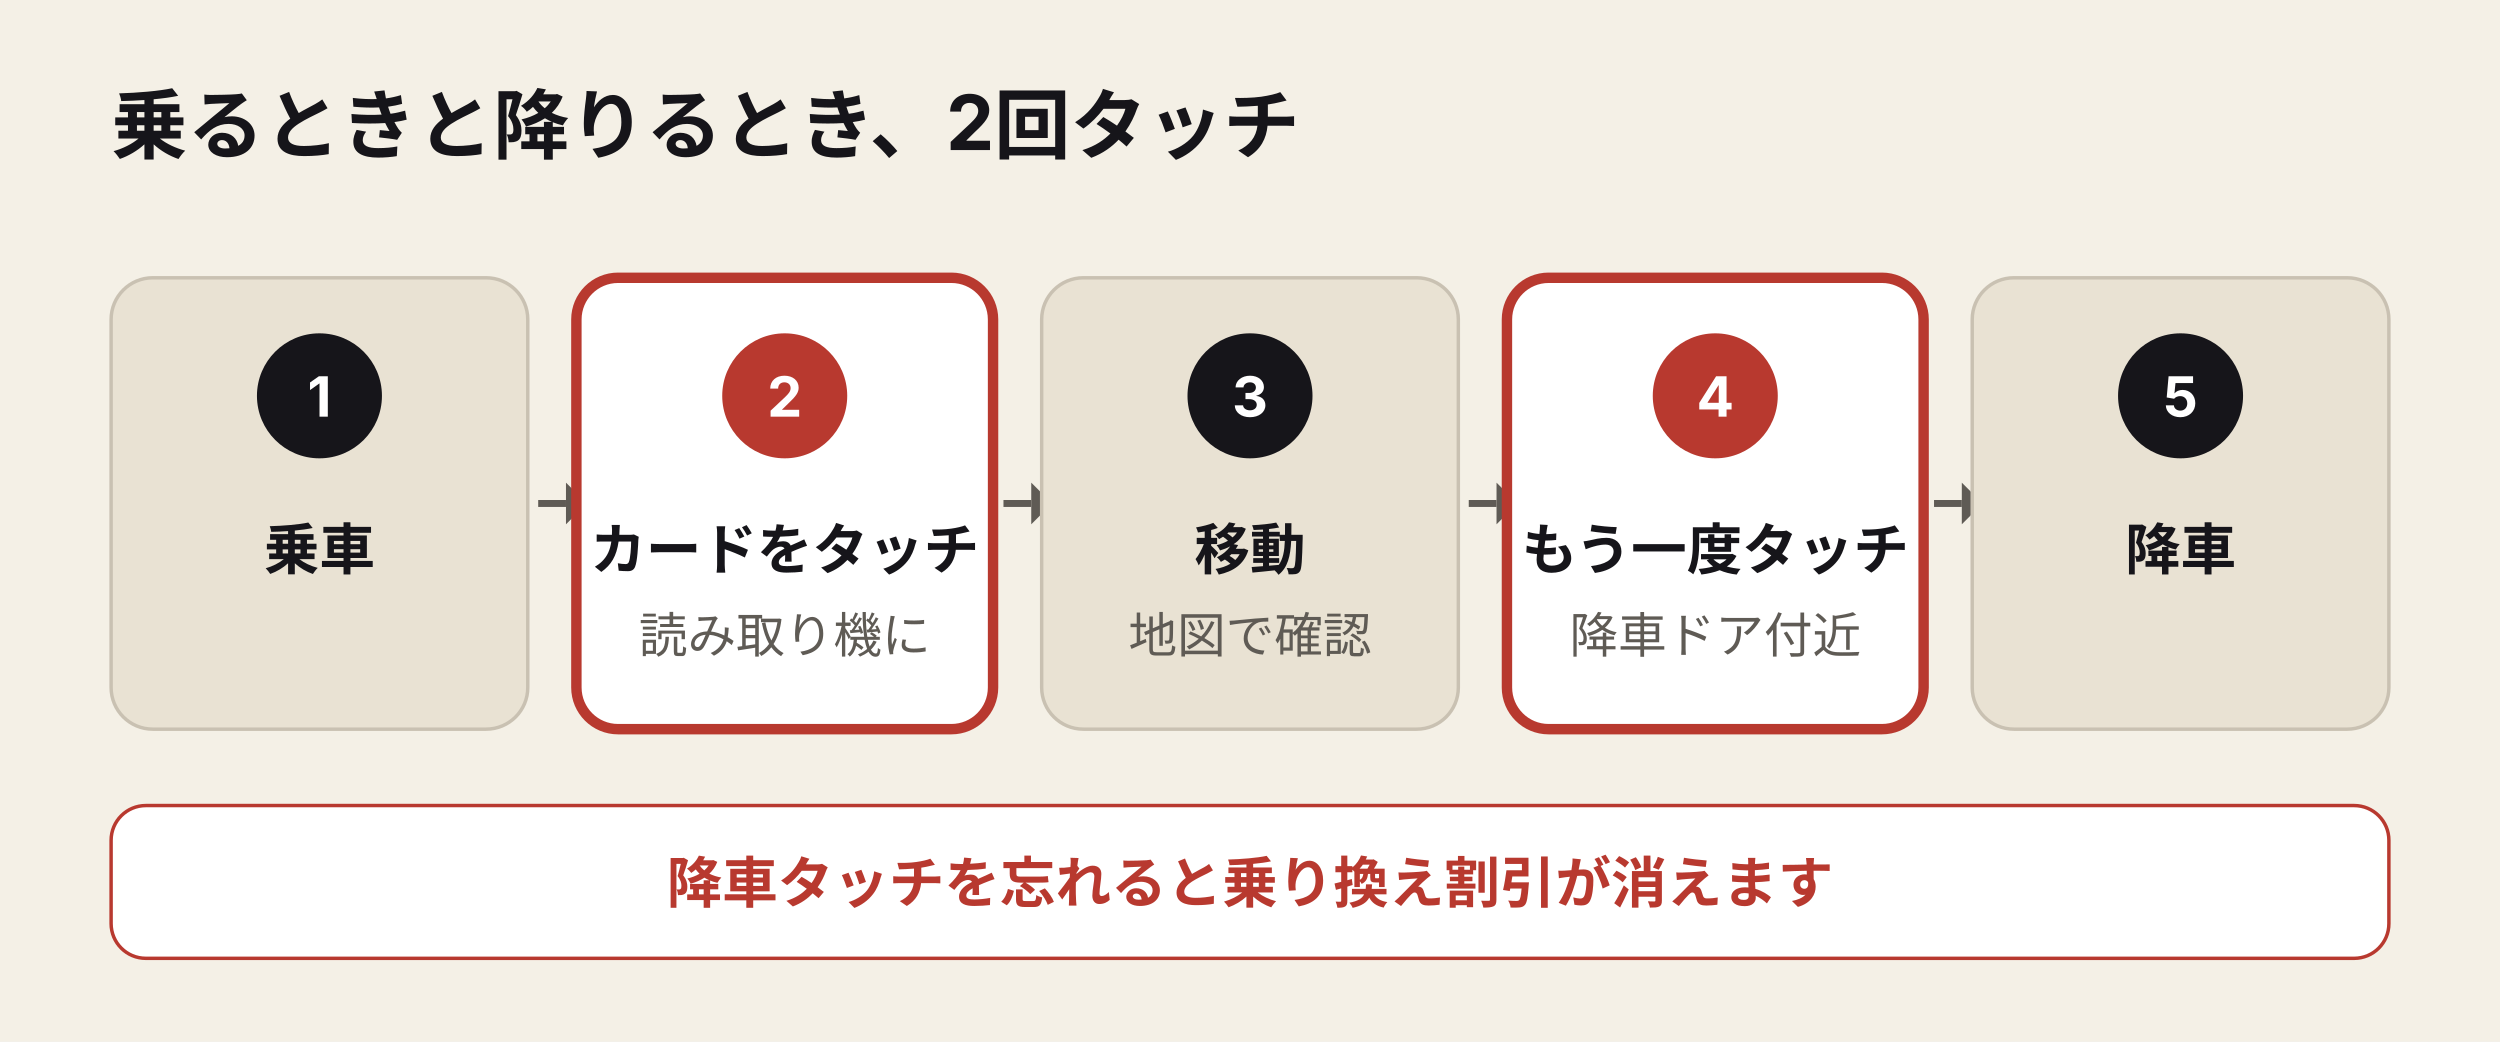
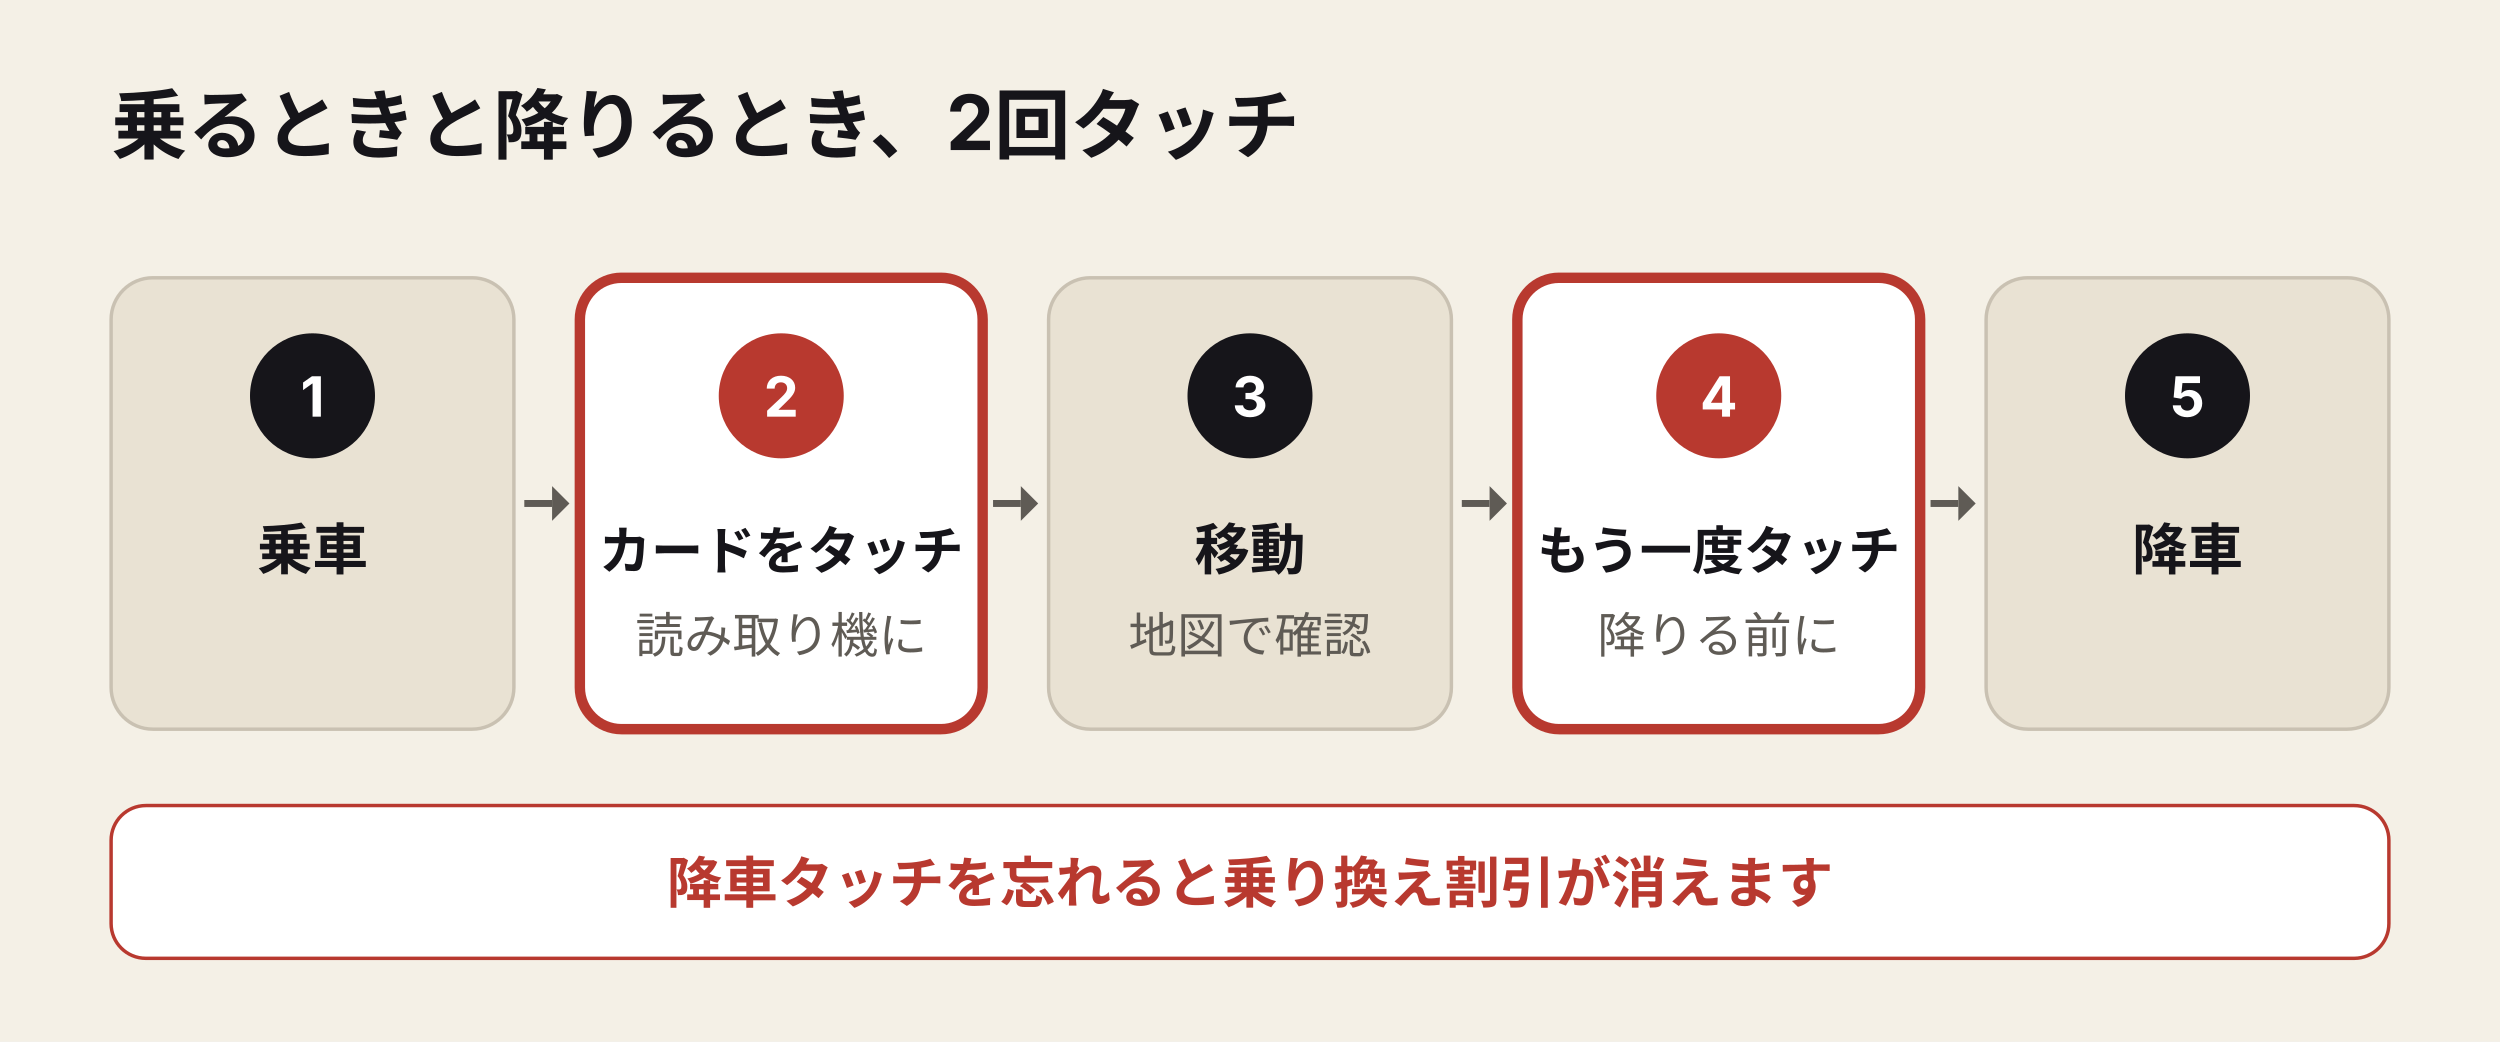
<svg xmlns="http://www.w3.org/2000/svg" viewBox="0 0 720 300" role="img" aria-label="乗るときと降りるとき、2回タッチ" font-family="system-ui, -apple-system, &quot;Noto Sans KR&quot;, &quot;Noto Sans JP&quot;, &quot;Noto Sans TC&quot;, sans-serif">
  <rect width="720" height="300" fill="#f4f0e6" />
  <text x="32" y="44" font-size="22" font-weight="700" fill="#16151a">乗るときと降りるとき、2回タッチ</text>
-   <rect x="32.0" y="80" width="120" height="130" rx="12" fill="#e9e2d3" stroke="#c9c1b2" stroke-width="1" />
-   <circle cx="92.0" cy="114" r="18" fill="#16151a" />
-   <text x="92.0" y="120" font-size="16" font-weight="700" fill="#ffffff" text-anchor="middle">1</text>
-   <text x="92.0" y="164" font-size="16" font-weight="700" fill="#16151a" text-anchor="middle">乗車</text>
-   <path d="M155.0 145 L163.0 145" stroke="#5f5b55" stroke-width="2" />
-   <path d="M163.0 139 L169.0 145 L163.0 151 Z" fill="#5f5b55" />
-   <rect x="166.0" y="80" width="120" height="130" rx="12" fill="#ffffff" stroke="#b8392f" stroke-width="3" />
-   <circle cx="226.0" cy="114" r="18" fill="#b8392f" />
-   <text x="226.0" y="120" font-size="16" font-weight="700" fill="#ffffff" text-anchor="middle">2</text>
-   <text x="226.0" y="164" font-size="16" font-weight="700" fill="#16151a" text-anchor="middle">カードをタッチ</text>
-   <text x="226.0" y="188" font-size="14" font-weight="400" fill="#5f5b55" text-anchor="middle">読み取り機に</text>
-   <path d="M289.0 145 L297.0 145" stroke="#5f5b55" stroke-width="2" />
-   <path d="M297.0 139 L303.0 145 L297.0 151 Z" fill="#5f5b55" />
-   <rect x="300.0" y="80" width="120" height="130" rx="12" fill="#e9e2d3" stroke="#c9c1b2" stroke-width="1" />
+   <rect x="32" y="80" width="116" height="130" rx="12" fill="#e9e2d3" stroke="#c9c1b2" stroke-width="1" />
+   <circle cx="90.0" cy="114" r="18" fill="#16151a" />
+   <text x="90.0" y="120" font-size="16" font-weight="700" fill="#ffffff" text-anchor="middle">1</text>
+   <text x="90.0" y="164" font-size="16" font-weight="700" fill="#16151a" text-anchor="middle">乗車</text>
+   <path d="M151 145 L159 145" stroke="#5f5b55" stroke-width="2" />
+   <path d="M159 140 L164 145 L159 150 Z" fill="#5f5b55" />
+   <rect x="167" y="80" width="116" height="130" rx="12" fill="#ffffff" stroke="#b8392f" stroke-width="3" />
+   <circle cx="225.0" cy="114" r="18" fill="#b8392f" />
+   <text x="225.0" y="120" font-size="16" font-weight="700" fill="#ffffff" text-anchor="middle">2</text>
+   <text x="225.0" y="164" font-size="15" font-weight="700" fill="#16151a" text-anchor="middle">カードをタッチ</text>
+   <text x="225.0" y="188" font-size="14" font-weight="400" fill="#5f5b55" text-anchor="middle">読み取り機に</text>
+   <path d="M286 145 L294 145" stroke="#5f5b55" stroke-width="2" />
+   <path d="M294 140 L299 145 L294 150 Z" fill="#5f5b55" />
+   <rect x="302" y="80" width="116" height="130" rx="12" fill="#e9e2d3" stroke="#c9c1b2" stroke-width="1" />
  <circle cx="360.0" cy="114" r="18" fill="#16151a" />
  <text x="360.0" y="120" font-size="16" font-weight="700" fill="#ffffff" text-anchor="middle">3</text>
  <text x="360.0" y="164" font-size="16" font-weight="700" fill="#16151a" text-anchor="middle">移動</text>
  <text x="360.0" y="188" font-size="14" font-weight="400" fill="#5f5b55" text-anchor="middle">地図で確認</text>
-   <path d="M423.0 145 L431.0 145" stroke="#5f5b55" stroke-width="2" />
-   <path d="M431.0 139 L437.0 145 L431.0 151 Z" fill="#5f5b55" />
-   <rect x="434.0" y="80" width="120" height="130" rx="12" fill="#ffffff" stroke="#b8392f" stroke-width="3" />
-   <circle cx="494.0" cy="114" r="18" fill="#b8392f" />
-   <text x="494.0" y="120" font-size="16" font-weight="700" fill="#ffffff" text-anchor="middle">4</text>
-   <text x="494.0" y="164" font-size="16" font-weight="700" fill="#16151a" text-anchor="middle">もう一度タッチ</text>
-   <text x="494.0" y="188" font-size="14" font-weight="400" fill="#5f5b55" text-anchor="middle">降車ドア付近</text>
-   <path d="M557.0 145 L565.0 145" stroke="#5f5b55" stroke-width="2" />
-   <path d="M565.0 139 L571.0 145 L565.0 151 Z" fill="#5f5b55" />
-   <rect x="568.0" y="80" width="120" height="130" rx="12" fill="#e9e2d3" stroke="#c9c1b2" stroke-width="1" />
-   <circle cx="628.0" cy="114" r="18" fill="#16151a" />
-   <text x="628.0" y="120" font-size="16" font-weight="700" fill="#ffffff" text-anchor="middle">5</text>
-   <text x="628.0" y="164" font-size="16" font-weight="700" fill="#16151a" text-anchor="middle">降車</text>
+   <path d="M421 145 L429 145" stroke="#5f5b55" stroke-width="2" />
+   <path d="M429 140 L434 145 L429 150 Z" fill="#5f5b55" />
+   <rect x="437" y="80" width="116" height="130" rx="12" fill="#ffffff" stroke="#b8392f" stroke-width="3" />
+   <circle cx="495.0" cy="114" r="18" fill="#b8392f" />
+   <text x="495.0" y="120" font-size="16" font-weight="700" fill="#ffffff" text-anchor="middle">4</text>
+   <text x="495.0" y="164" font-size="15" font-weight="700" fill="#16151a" text-anchor="middle">もう一度タッチ</text>
+   <text x="495.0" y="188" font-size="14" font-weight="400" fill="#5f5b55" text-anchor="middle">降りる前に</text>
+   <path d="M556 145 L564 145" stroke="#5f5b55" stroke-width="2" />
+   <path d="M564 140 L569 145 L564 150 Z" fill="#5f5b55" />
+   <rect x="572" y="80" width="116" height="130" rx="12" fill="#e9e2d3" stroke="#c9c1b2" stroke-width="1" />
+   <circle cx="630.0" cy="114" r="18" fill="#16151a" />
+   <text x="630.0" y="120" font-size="16" font-weight="700" fill="#ffffff" text-anchor="middle">5</text>
+   <text x="630.0" y="164" font-size="16" font-weight="700" fill="#16151a" text-anchor="middle">降車</text>
  <rect x="32" y="232" width="656" height="44" rx="10" fill="#ffffff" stroke="#b8392f" />
  <text x="360" y="260" font-size="16" font-weight="700" fill="#b8392f" text-anchor="middle">降車タッチを忘れると乗り換え割引が消えます</text>
</svg>
